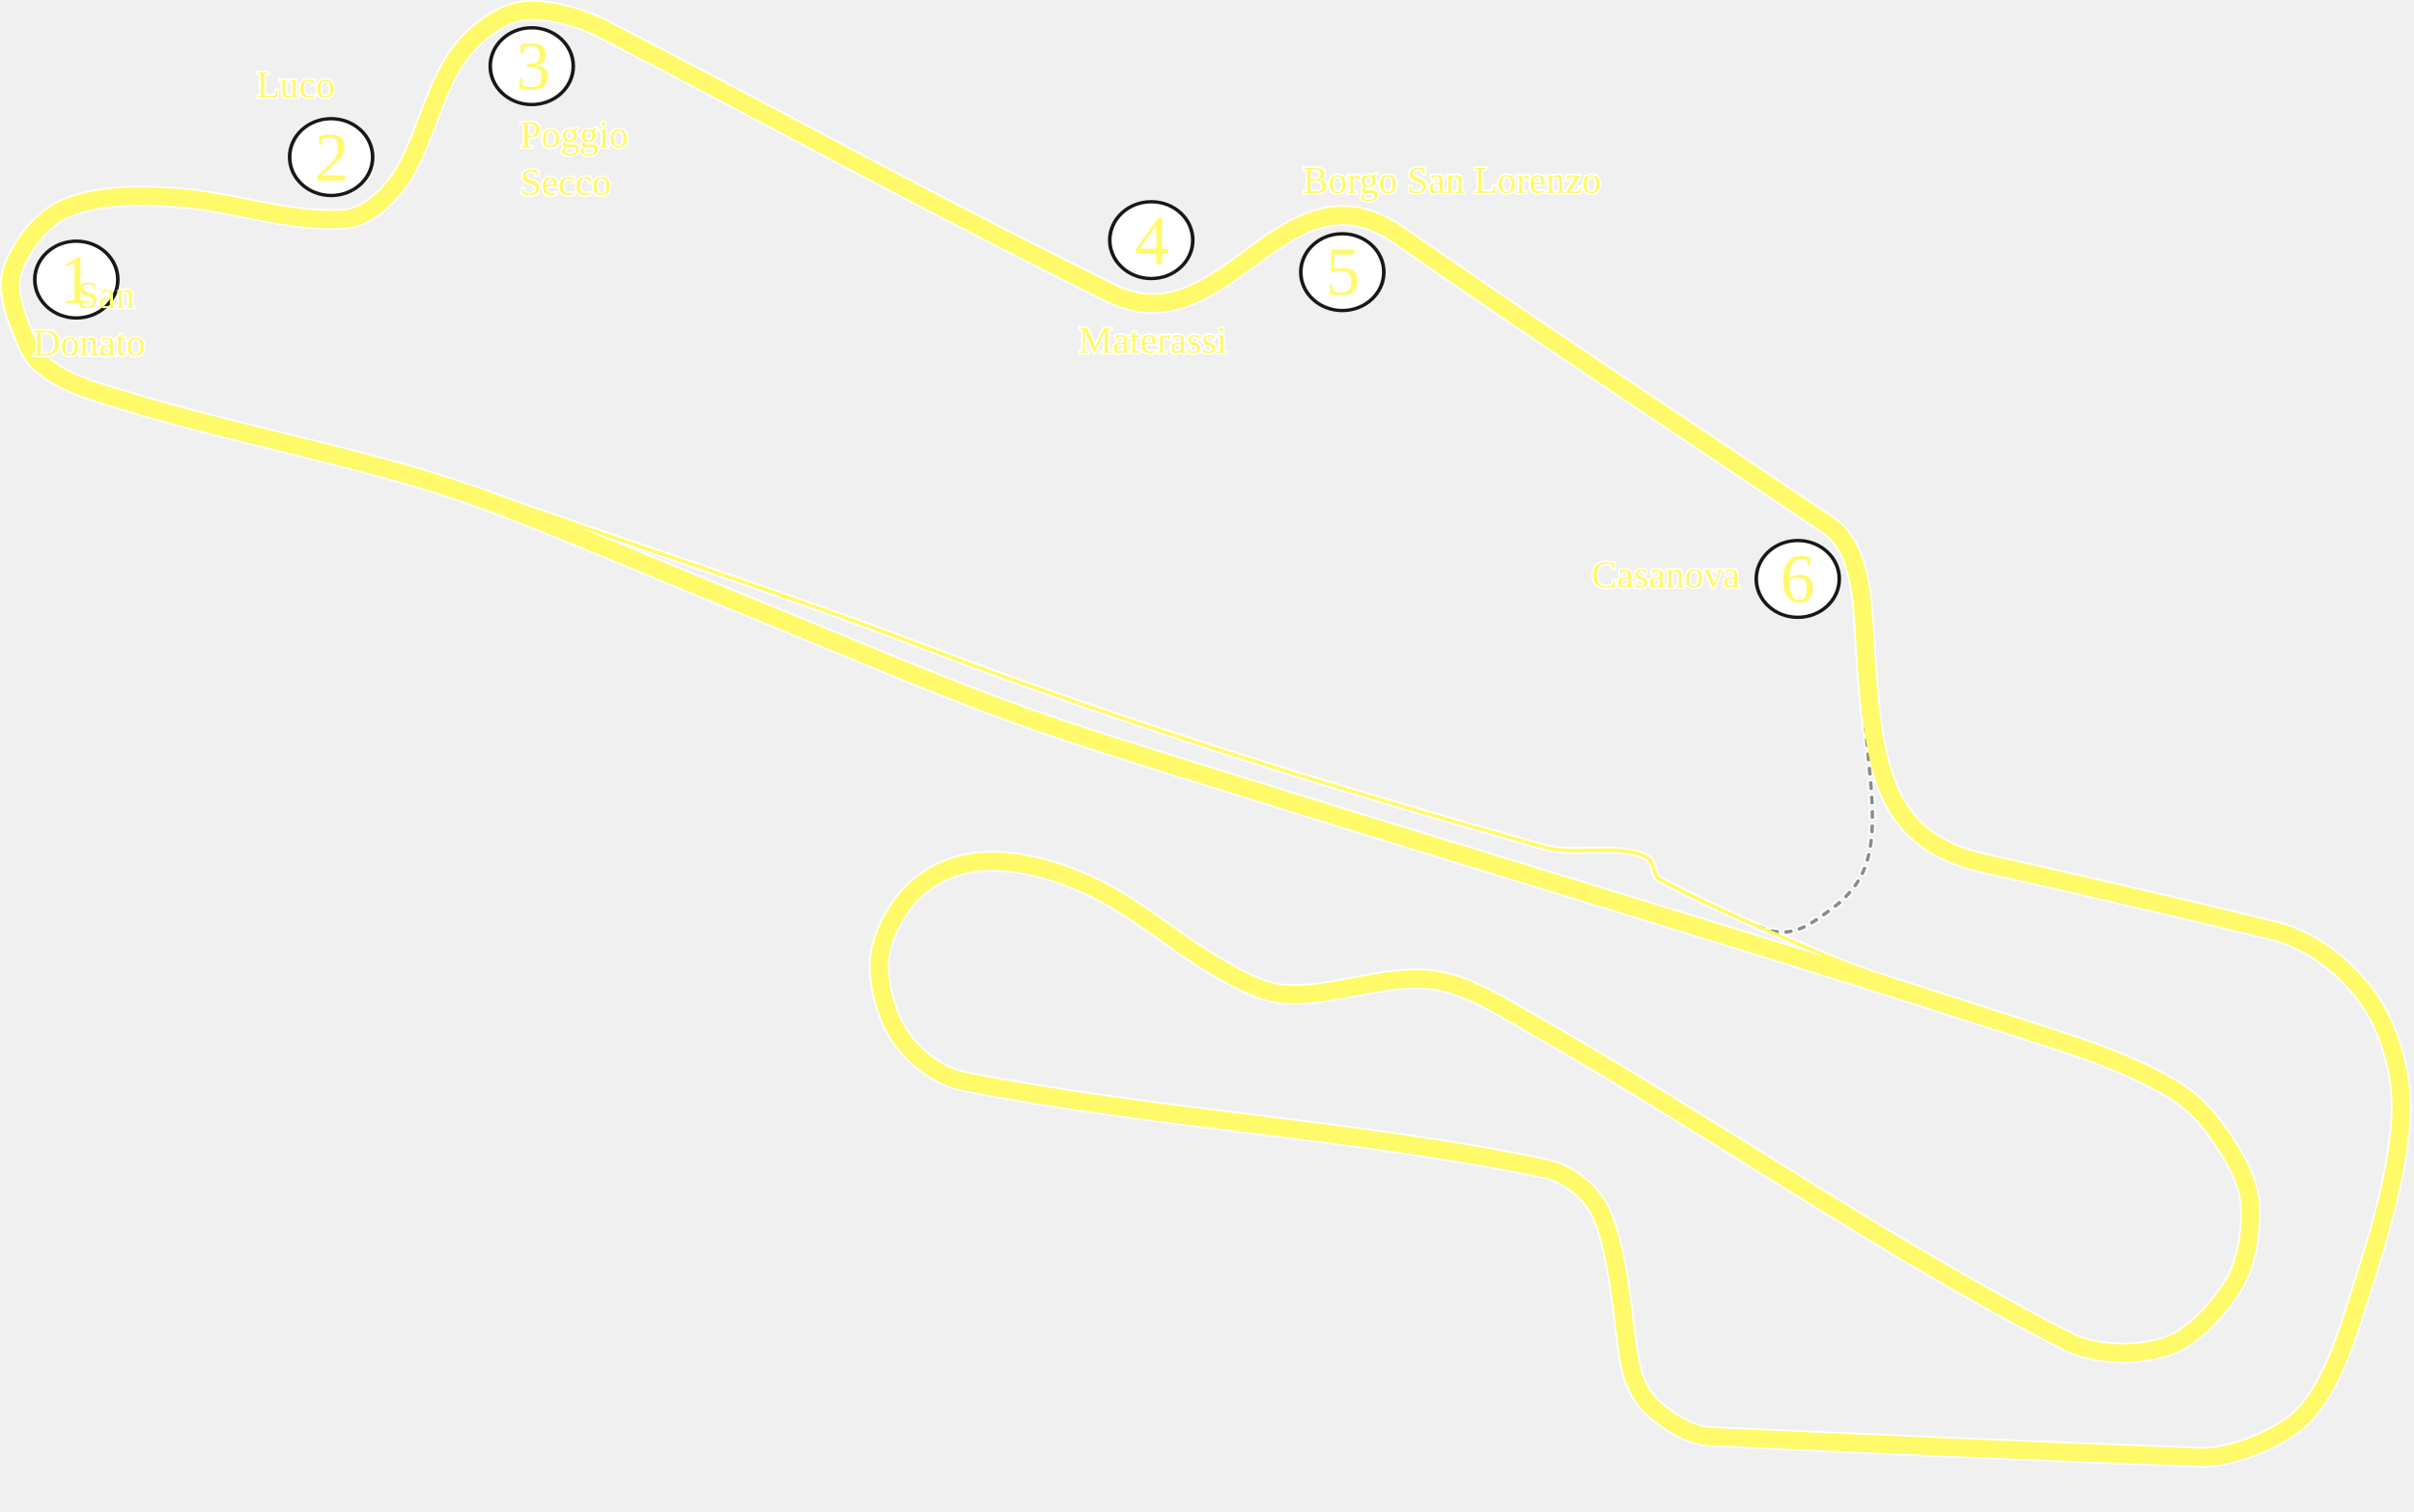
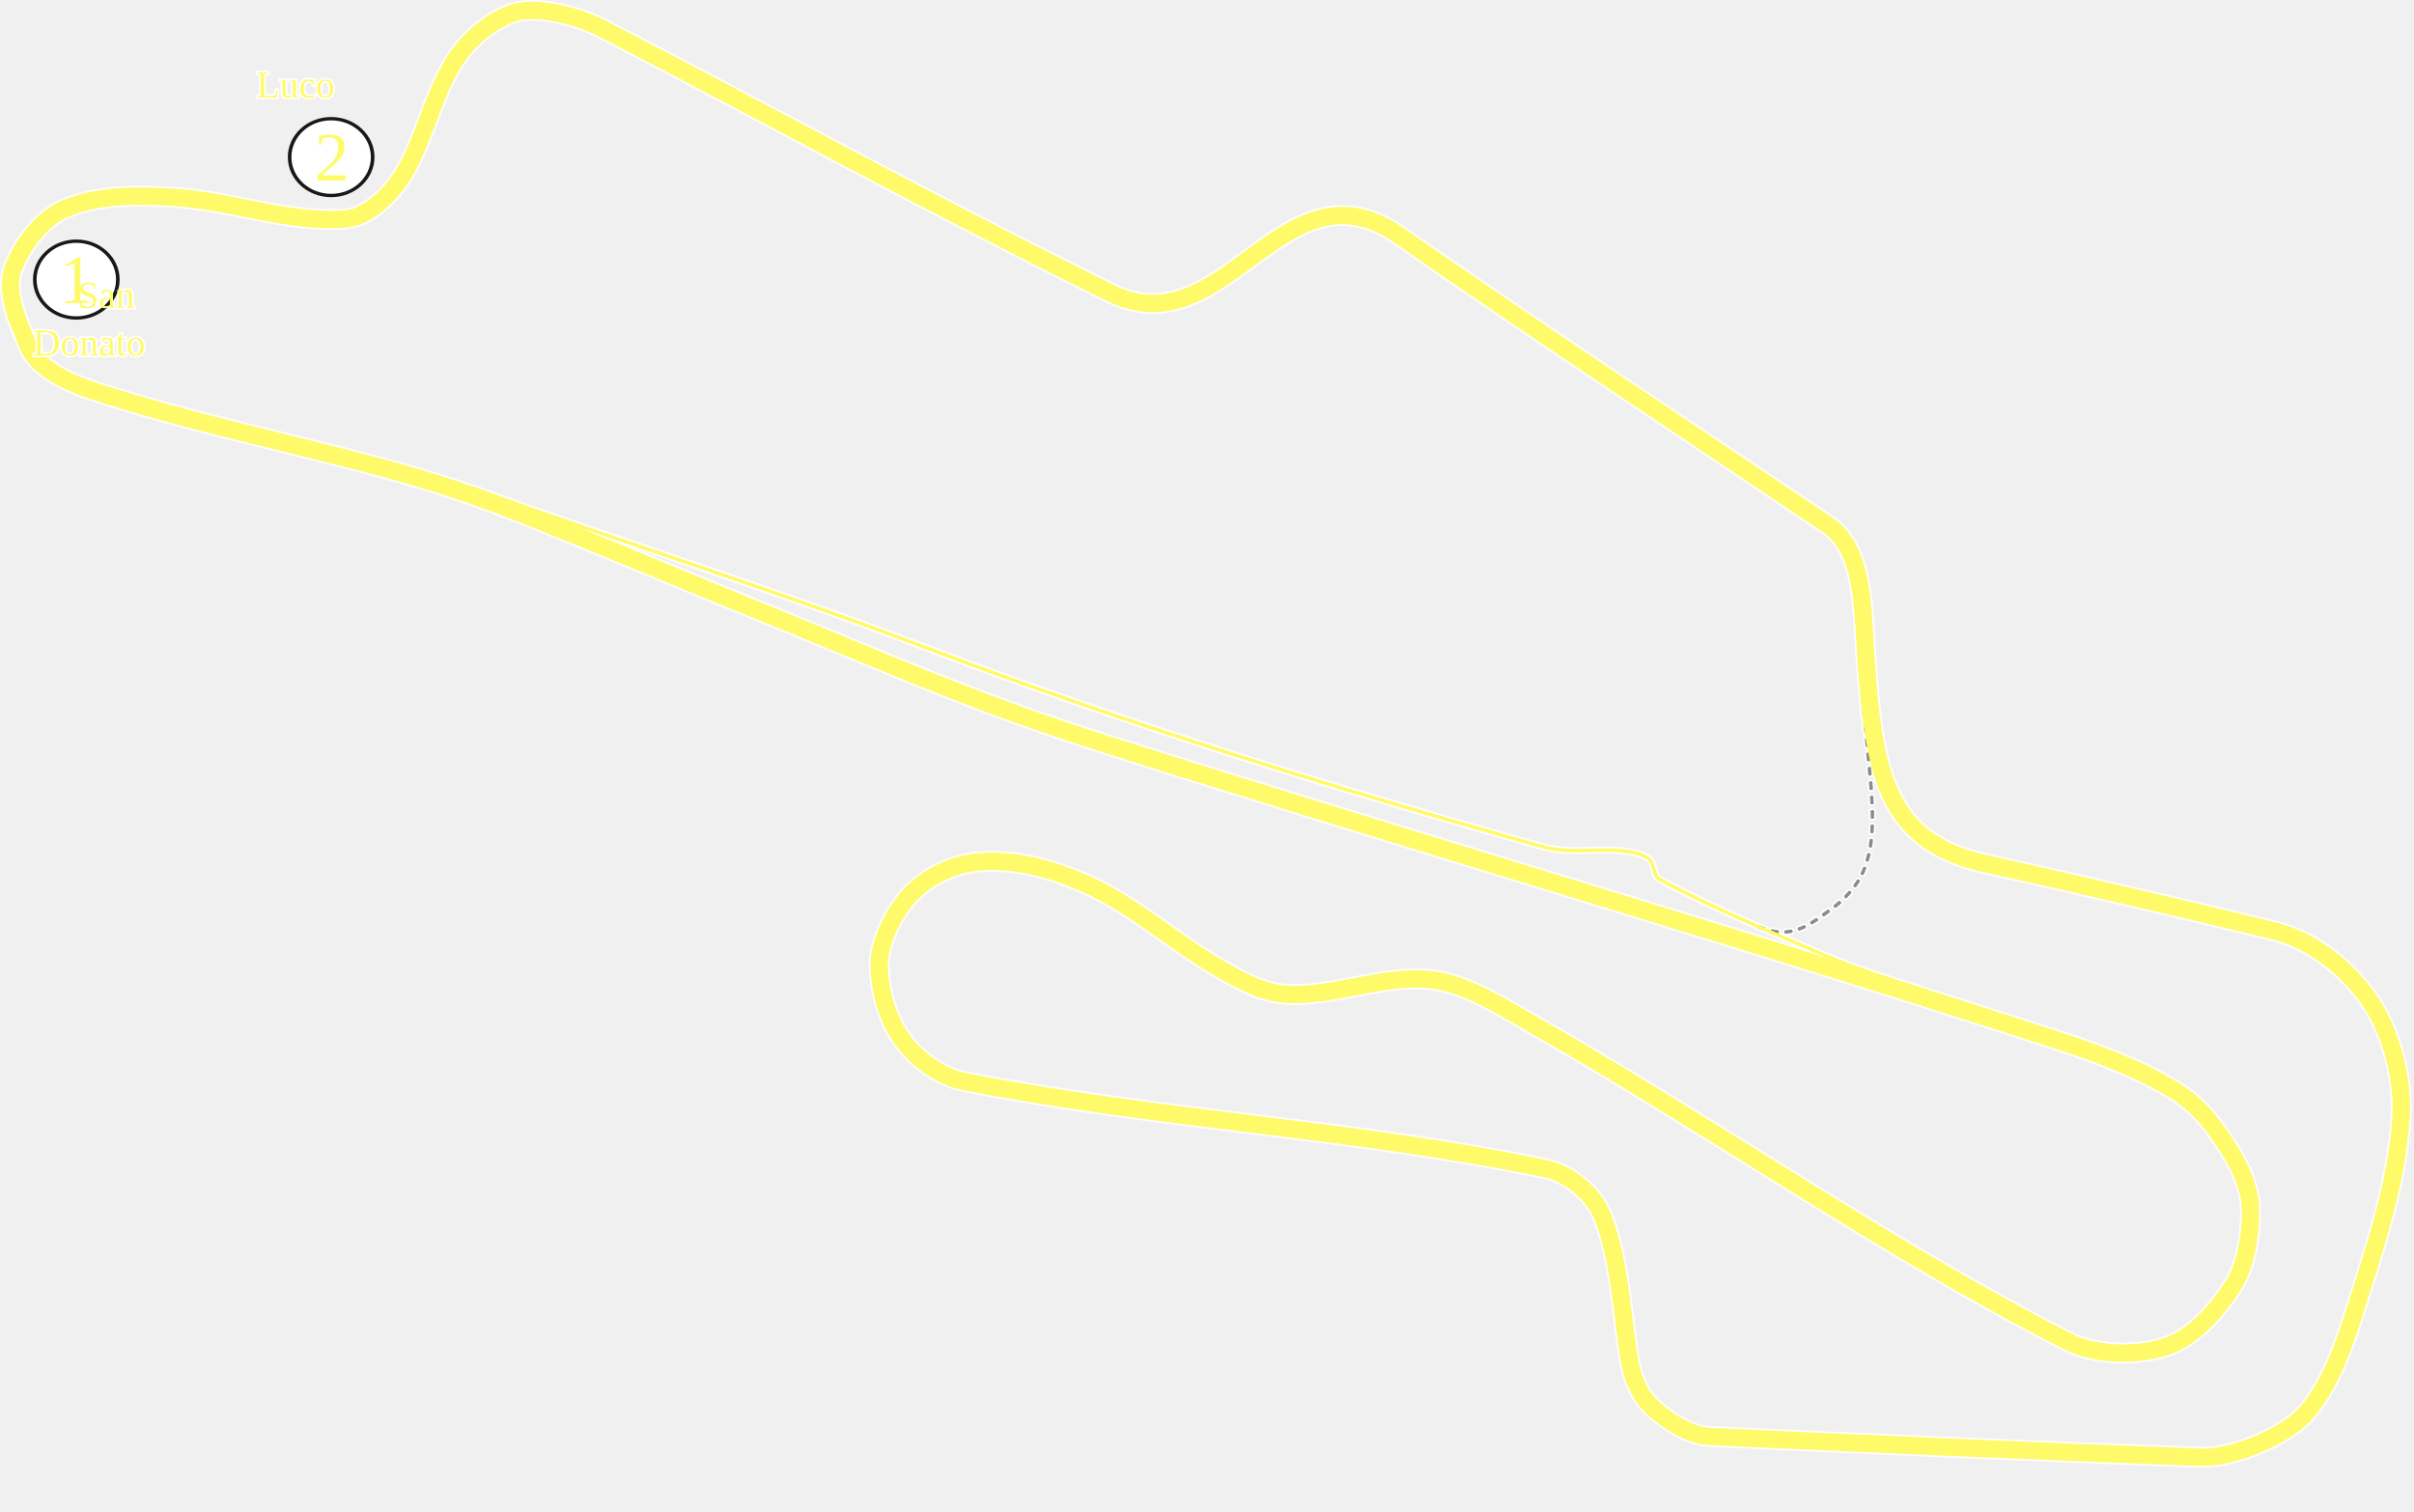
<svg xmlns="http://www.w3.org/2000/svg" xmlns:xlink="http://www.w3.org/1999/xlink" width="1391.037" height="871.234" id="svg2383" version="1.0">
  <g id="layer1" transform="translate(-1043.854,-878.928)">
    <path id="path3195" d="M 1732.334,1323.937 C 1699.12,1313.532 1665.822,1303.299 1633.036,1291.635 C 1582.874,1273.789 1534.047,1252.364 1484.687,1232.415 C 1438.338,1213.682 1392.334,1194.055 1345.909,1175.588 C 1320.153,1165.342 1293.704,1156.53 1266.949,1149.268 C 1209.958,1133.799 1151.853,1122.054 1096.467,1103.806 C 1082.863,1099.323 1065.031,1090.801 1059.978,1078.084 C 1054.619,1064.595 1046.178,1047.237 1051.604,1033.22 C 1056.871,1019.612 1068.303,1004.642 1081.513,999.124 C 1099.807,991.482 1121.078,991.327 1142.527,992.544 C 1177.307,994.517 1210.085,1007.683 1243.022,1005.106 C 1255.946,1004.094 1269.027,991.131 1275.922,979.982 C 1287.771,960.823 1292.943,935.542 1304.634,915.977 C 1312.483,902.842 1325.023,891.888 1338.731,886.666 C 1350.147,882.317 1373.582,886.433 1391.371,895.639 C 1492.714,948.083 1568.56,990.597 1683.284,1047.577 C 1750.233,1080.828 1782.844,967.788 1850.176,1014.677 C 1929.35,1069.811 2011.401,1123.753 2097.226,1181.57 C 2115.152,1193.646 2116.883,1221.153 2118.162,1242.584 C 2122.578,1317.185 2126.207,1363.133 2187.551,1376.577 C 2218.721,1383.408 2293.764,1400.502 2354.444,1415.459 C 2376.12,1420.801 2395.146,1436.172 2407.682,1453.144 C 2421.067,1471.266 2428.778,1499.32 2427.422,1522.533 C 2425.189,1560.733 2411.879,1599.643 2399.905,1637.384 C 2393.534,1657.467 2385.49,1678.822 2372.389,1693.613 C 2360.765,1706.737 2330.362,1719.41 2311.973,1718.737 C 2214.717,1715.175 2123.413,1711.055 2029.033,1706.773 C 2017.89,1706.268 2004.984,1698.05 1996.731,1690.622 C 1989.032,1683.693 1984.704,1673.846 1982.973,1663.704 C 1978.391,1636.858 1977.304,1603.759 1966.822,1578.762 C 1961.752,1566.672 1947.93,1555.238 1934.52,1552.442 C 1825.502,1529.715 1709.321,1523.867 1599.538,1502.195 C 1586.095,1499.541 1572.899,1489.899 1564.844,1479.464 C 1555.352,1467.168 1550.487,1449.668 1550.487,1434.6 C 1550.487,1420.556 1560.513,1401.487 1570.825,1392.13 C 1582.047,1381.947 1595.571,1376.081 1611.502,1375.38 C 1631.86,1374.486 1652.493,1380.565 1671.32,1389.139 C 1697.157,1400.904 1720.571,1421.923 1745.495,1436.395 C 1757.659,1443.458 1771.207,1451.146 1784.975,1451.948 C 1812.282,1453.538 1841.749,1440.373 1868.72,1443.573 C 1888.806,1445.956 1908,1458.379 1926.146,1468.697 C 2030.029,1527.768 2129.682,1597.972 2234.807,1651.74 C 2251.313,1660.183 2274.221,1660.394 2291.036,1655.33 C 2307.32,1650.425 2321.323,1634.265 2330.516,1620.037 C 2338.072,1608.343 2340.911,1590.416 2340.685,1575.771 C 2340.512,1564.495 2335.19,1552.329 2329.32,1542.871 C 2320.834,1529.199 2312.017,1516.902 2298.215,1508.177 C 2277.322,1494.969 2252.76,1486.06 2228.825,1478.268 C 2064.133,1424.647 1897.716,1375.743 1732.334,1323.937 z" style="fill:none;fill-rule:evenodd;stroke:white;stroke-width:12;stroke-linecap:butt;stroke-linejoin:round;stroke-miterlimit:4;stroke-dasharray:none;stroke-opacity:1" />
    <path id="path3193" d="M 2150.539,1449.106 C 2131.521,1442.95 2112.864,1436.944 2094.833,1429.217 C 2062.617,1415.41 2030.58,1401.965 2000.17,1385.699 C 1996.285,1383.621 1997.504,1377.152 1994.338,1374.184 C 1991.123,1371.17 1984.256,1369.94 1979.832,1369.399 C 1964.715,1367.547 1948.237,1371.188 1933.324,1367.006 C 1813.845,1333.502 1693.557,1296.335 1577.406,1252.155 C 1489.301,1218.642 1403.26,1191.714 1316.523,1160.409" style="fill:none;fill-rule:evenodd;stroke:white;stroke-width:4;stroke-linecap:butt;stroke-linejoin:round;stroke-miterlimit:4;stroke-dasharray:none;stroke-opacity:1" />
    <path style="fill:#8c8c8c;fill-opacity:1;fill-rule:evenodd;stroke:white;stroke-width:1;stroke-linecap:round;stroke-linejoin:round;stroke-miterlimit:4;stroke-dasharray:none;stroke-dashoffset:0;stroke-opacity:1" d="m 2118.383,1279.447 c 0.067,0.152 0.135,0.304 0.203,0.456 0.117,1.373 0.237,2.746 0.36,4.119 -0.159,0.284 -0.317,0.568 -0.476,0.852 -0.408,0.108 -0.815,0.216 -1.223,0.325 0,0 -1.086,-0.43 -1.082,-0.428 4e-4,9e-4 -0.205,-0.457 -0.205,-0.457 -0.124,-1.377 -0.244,-2.755 -0.362,-4.133 0.16,-0.284 0.32,-0.568 0.48,-0.851 0.418,-0.114 0.836,-0.228 1.254,-0.341 0.35,0.153 0.7,0.306 1.05,0.458 z m 0.735,8.241 c 0.069,0.151 0.138,0.303 0.207,0.455 0.129,1.374 0.26,2.748 0.393,4.122 -0.167,0.286 -0.334,0.573 -0.501,0.86 -0,7e-4 -1.218,0.332 -1.22,0.333 -0.351,-0.141 -0.703,-0.283 -1.054,-0.425 -0.069,-0.152 -0.139,-0.303 -0.208,-0.455 -0.133,-1.377 -0.264,-2.754 -0.393,-4.131 -0,0 0.475,-0.859 0.473,-0.855 0.406,-0.116 0.813,-0.233 1.22,-0.349 0.362,0.149 0.724,0.298 1.085,0.447 z m 0.762,8.249 c 0.07,0.151 0.139,0.303 0.209,0.454 0.136,1.375 0.273,2.75 0.411,4.125 -0.156,0.286 -0.311,0.572 -0.467,0.858 -0.406,0.112 -0.813,0.225 -1.219,0.337 -0.363,-0.146 -0.726,-0.293 -1.089,-0.44 -0.069,-0.144 -0.138,-0.289 -0.207,-0.433 -0.138,-1.376 -0.275,-2.752 -0.411,-4.129 0.167,-0.287 0.333,-0.574 0.499,-0.862 0.406,-0.119 0.812,-0.237 1.218,-0.356 0.352,0.148 0.705,0.296 1.057,0.445 z m 0.825,8.252 c 0.07,0.151 0.14,0.303 0.21,0.454 0.139,1.376 0.278,2.752 0.416,4.129 -0.156,0.286 -0.311,0.573 -0.467,0.859 -0.417,0.114 -0.834,0.227 -1.25,0.34 -0.353,-0.148 -0.705,-0.296 -1.058,-0.443 -0.069,-0.144 -0.138,-0.288 -0.207,-0.433 -0.138,-1.376 -0.277,-2.752 -0.416,-4.128 0.155,-0.293 0.309,-0.587 0.464,-0.88 0.406,-0.112 0.813,-0.225 1.219,-0.337 0.363,0.146 0.726,0.293 1.089,0.439 z m 0.829,8.259 c 0.07,0.152 0.14,0.303 0.209,0.455 0.127,1.379 0.252,2.758 0.376,4.137 -0.156,0.286 -0.313,0.572 -0.47,0.858 -0.407,0.111 -0.814,0.222 -1.22,0.333 -0.362,-0.148 -0.725,-0.296 -1.087,-0.443 -0.069,-0.144 -0.137,-0.289 -0.206,-0.433 -0.124,-1.377 -0.249,-2.754 -0.375,-4.131 0.155,-0.293 0.31,-0.587 0.465,-0.88 0.406,-0.112 0.813,-0.224 1.22,-0.336 0.363,0.147 0.726,0.294 1.089,0.441 z m 0.776,8.272 c 0.069,0.152 0.138,0.304 0.207,0.456 0.077,0.812 0.153,1.625 0.228,2.438 0.053,0.567 0.105,1.133 0.157,1.701 -0.158,0.285 -0.316,0.571 -0.475,0.856 -0.418,0.11 -0.836,0.219 -1.254,0.329 -0.351,-0.151 -0.703,-0.302 -1.054,-0.453 -0.068,-0.152 -0.137,-0.304 -0.206,-0.456 -0.05,-0.551 -0.101,-1.103 -0.152,-1.654 -0.076,-0.818 -0.152,-1.635 -0.23,-2.453 0.157,-0.292 0.313,-0.585 0.469,-0.877 0.417,-0.111 0.835,-0.223 1.252,-0.334 0.352,0.15 0.704,0.299 1.056,0.449 z m 0.76,8.283 c 0.068,0.153 0.136,0.306 0.204,0.459 0.119,1.384 0.233,2.771 0.339,4.159 -0.173,0.285 -0.346,0.57 -0.519,0.855 -0.41,0.102 -0.819,0.204 -1.229,0.305 -0.349,-0.157 -0.698,-0.314 -1.047,-0.47 -0.066,-0.153 -0.132,-0.306 -0.199,-0.459 -0.105,-1.377 -0.218,-2.754 -0.337,-4.131 0.16,-0.284 0.32,-0.568 0.479,-0.852 0.408,-0.107 0.816,-0.214 1.225,-0.322 0.361,0.151 0.723,0.303 1.084,0.456 z m 0.61,8.325 c 0.065,0.155 0.129,0.31 0.194,0.465 0.088,1.391 0.164,2.784 0.228,4.178 -0.171,0.28 -0.342,0.559 -0.514,0.838 -0.412,0.089 -0.825,0.177 -1.237,0.266 -0.354,-0.168 -0.708,-0.335 -1.062,-0.5 -0.061,-0.154 -0.123,-0.309 -0.184,-0.463 -0.063,-1.375 -0.14,-2.75 -0.227,-4.126 0.166,-0.28 0.332,-0.559 0.497,-0.84 0.421,-0.099 0.841,-0.199 1.262,-0.298 0.348,0.16 0.695,0.321 1.043,0.482 z m 0.395,8.355 c 0.059,0.158 0.117,0.315 0.176,0.473 0.034,1.396 0.053,2.794 0.053,4.192 -0.194,0.272 -0.388,0.544 -0.583,0.814 -0.416,0.069 -0.831,0.138 -1.247,0.206 -0.335,-0.184 -0.669,-0.367 -1.005,-0.549 -0.054,-0.157 -0.108,-0.313 -0.163,-0.469 1e-4,-1.371 -0.018,-2.744 -0.052,-4.117 0.177,-0.272 0.352,-0.545 0.528,-0.818 0.413,-0.083 0.826,-0.167 1.24,-0.25 0.352,0.172 0.703,0.345 1.055,0.519 z m -0.013,8.379 c 0.05,0.161 0.101,0.322 0.15,0.483 -0.029,1.008 -0.069,2.016 -0.121,3.025 -0.02,0.392 -0.042,0.785 -0.066,1.178 -0.2,0.262 -0.402,0.522 -0.604,0.781 -0.42,0.042 -0.841,0.083 -1.262,0.123 -0.333,-0.207 -0.666,-0.412 -1,-0.616 -0.044,-0.159 -0.088,-0.318 -0.132,-0.477 0.024,-0.367 0.046,-0.734 0.065,-1.101 0.053,-0.999 0.093,-1.998 0.123,-2.998 0.201,-0.261 0.402,-0.523 0.602,-0.787 0.417,-0.061 0.834,-0.123 1.25,-0.185 0.332,0.19 0.663,0.382 0.994,0.574 z m -0.507,8.405 c 0.039,0.158 0.077,0.317 0.114,0.475 -0.152,1.405 -0.34,2.808 -0.567,4.205 -0.227,0.25 -0.455,0.497 -0.684,0.742 -0.433,-0 -0.866,-0 -1.298,-0.01 -0.3,-0.237 -0.601,-0.473 -0.903,-0.705 -0.028,-0.162 -0.057,-0.324 -0.086,-0.485 0.217,-1.341 0.396,-2.692 0.544,-4.049 0.212,-0.244 0.422,-0.49 0.632,-0.739 0.422,-0.029 0.844,-0.059 1.265,-0.09 0.328,0.216 0.656,0.434 0.982,0.655 z m -1.317,8.362 c 0.021,0.162 0.04,0.323 0.059,0.485 -0.321,1.378 -0.687,2.744 -1.101,4.096 -0.256,0.218 -0.513,0.434 -0.772,0.646 -0.417,-0.056 -0.833,-0.113 -1.25,-0.172 -0.275,-0.276 -0.551,-0.55 -0.83,-0.82 -0.01,-0.162 -0.015,-0.324 -0.023,-0.486 0.392,-1.282 0.739,-2.583 1.044,-3.898 0.236,-0.216 0.472,-0.436 0.706,-0.657 0.421,0.017 0.843,0.034 1.264,0.048 0.302,0.25 0.603,0.502 0.901,0.758 z m -2.395,8.106 c -0,0.163 -0.01,0.326 -0.012,0.489 -0.507,1.32 -1.068,2.622 -1.687,3.9 -0.106,0.065 -0.213,0.129 -0.32,0.192 -0.183,0.109 -0.367,0.216 -0.55,0.321 -0.412,-0.129 -0.824,-0.26 -1.234,-0.392 -0.216,-0.314 -0.436,-0.624 -0.658,-0.931 0.01,-0.051 0.012,-0.102 0.018,-0.153 0.013,-0.109 0.026,-0.218 0.038,-0.328 0.586,-1.195 1.115,-2.416 1.595,-3.66 0.264,-0.177 0.527,-0.357 0.789,-0.54 0.423,0.081 0.846,0.16 1.269,0.238 0.253,0.285 0.504,0.574 0.752,0.865 z m -3.628,7.624 c -0.035,0.166 -0.071,0.332 -0.108,0.498 -0.733,1.21 -1.516,2.384 -2.345,3.524 -0.318,0.108 -0.635,0.213 -0.953,0.314 -0.379,-0.186 -0.756,-0.374 -1.133,-0.563 -0.159,-0.345 -0.32,-0.688 -0.484,-1.029 0.047,-0.154 0.093,-0.308 0.139,-0.463 0.783,-1.073 1.52,-2.177 2.206,-3.312 0.29,-0.126 0.58,-0.256 0.87,-0.39 0.393,0.149 0.787,0.296 1.181,0.441 0.212,0.324 0.422,0.65 0.628,0.98 z m -4.91,6.846 c -0.061,0.158 -0.123,0.315 -0.186,0.472 -0.914,1.07 -1.868,2.106 -2.857,3.108 -0.323,0.066 -0.646,0.129 -0.968,0.189 -0.348,-0.241 -0.696,-0.483 -1.042,-0.727 -0.114,-0.374 -0.231,-0.746 -0.351,-1.116 0.07,-0.147 0.139,-0.293 0.208,-0.44 0.942,-0.951 1.849,-1.932 2.717,-2.943 0.316,-0.071 0.633,-0.146 0.95,-0.224 0.364,0.212 0.728,0.422 1.093,0.631 0.148,0.348 0.293,0.698 0.436,1.05 z m -5.856,6.04 c -0.082,0.147 -0.165,0.295 -0.249,0.442 -1.051,0.933 -2.131,1.832 -3.235,2.697 -0.335,0.016 -0.669,0.029 -1.002,0.04 -0.316,-0.282 -0.63,-0.566 -0.944,-0.85 -0.061,-0.377 -0.124,-0.753 -0.19,-1.127 0.088,-0.137 0.175,-0.275 0.262,-0.412 1.057,-0.831 2.09,-1.691 3.095,-2.582 0.318,-0.036 0.636,-0.074 0.955,-0.116 0.332,0.261 0.665,0.522 0.998,0.781 0.106,0.374 0.209,0.75 0.309,1.126 z m -6.563,5.207 c -0.095,0.138 -0.189,0.276 -0.284,0.414 -1.115,0.825 -2.235,1.655 -3.367,2.474 -0.329,0.01 -0.657,0.019 -0.985,0.027 -0.308,-0.294 -0.616,-0.588 -0.922,-0.883 -0.055,-0.39 -0.111,-0.779 -0.169,-1.167 0.095,-0.136 0.19,-0.272 0.285,-0.409 1.115,-0.807 2.23,-1.629 3.351,-2.451 0.334,-0 0.668,-0.01 1.002,-0.011 0.305,0.293 0.609,0.586 0.913,0.879 0.058,0.375 0.117,0.75 0.176,1.125 z m -6.78,4.895 c -0.101,0.135 -0.202,0.27 -0.303,0.404 -1.159,0.782 -2.335,1.538 -3.534,2.25 -0.327,-0.019 -0.653,-0.04 -0.977,-0.064 -0.28,-0.329 -0.559,-0.659 -0.836,-0.989 -0.012,-0.379 -0.028,-0.758 -0.047,-1.136 0.103,-0.123 0.205,-0.247 0.306,-0.372 1.136,-0.682 2.261,-1.411 3.381,-2.172 0.321,0 0.644,0.01 0.967,0.01 0.301,0.313 0.602,0.625 0.904,0.937 0.048,0.377 0.094,0.755 0.139,1.134 z m -7.152,4.291 c -0.117,0.119 -0.234,0.238 -0.353,0.356 -1.254,0.602 -2.535,1.144 -3.848,1.611 -0.317,-0.079 -0.632,-0.163 -0.944,-0.251 -0.206,-0.368 -0.409,-0.738 -0.611,-1.109 0.057,-0.382 0.109,-0.763 0.155,-1.144 0.12,-0.098 0.24,-0.197 0.358,-0.297 1.205,-0.418 2.39,-0.916 3.558,-1.478 0.307,0.053 0.616,0.101 0.928,0.146 0.249,0.337 0.499,0.673 0.751,1.008 0.01,0.385 0.01,0.77 0.01,1.157 z m -7.801,2.87 c -0.143,0.088 -0.286,0.176 -0.431,0.262 -1.37,0.289 -2.76,0.474 -4.155,0.557 -0.282,-0.167 -0.56,-0.338 -0.832,-0.513 -0.09,-0.413 -0.177,-0.826 -0.261,-1.24 0.164,-0.35 0.321,-0.702 0.471,-1.055 0.141,-0.06 0.281,-0.122 0.419,-0.184 1.248,-0.072 2.491,-0.237 3.715,-0.494 0.277,0.129 0.557,0.254 0.843,0.374 0.165,0.399 0.332,0.796 0.502,1.193 -0.084,0.367 -0.174,0.734 -0.271,1.101 z m -8.283,0.632 c -0.154,0.041 -0.309,0.081 -0.464,0.119 -0.01,0 -0.015,0 -0.023,0.01 -1.388,-0.124 -2.761,-0.34 -4.117,-0.631 -0.224,-0.246 -0.443,-0.494 -0.657,-0.744 0.02,-0.422 0.043,-0.843 0.068,-1.265 0.248,-0.285 0.492,-0.572 0.731,-0.862 0.155,-0.02 0.309,-0.041 0.463,-0.064 1.248,0.27 2.5,0.468 3.754,0.575 2e-4,1e-4 4e-4,3e-4 6e-4,4e-4 0.225,0.204 0.457,0.406 0.693,0.604 0.041,0.419 0.085,0.838 0.132,1.256 -0.187,0.337 -0.38,0.672 -0.58,1.005 z m -8.112,-1.63 c -0.167,0.01 -0.333,0.01 -0.501,0.014 -1.321,-0.423 -2.623,-0.904 -3.906,-1.426 -0.181,-0.272 -0.358,-0.544 -0.534,-0.817 0.096,-0.411 0.194,-0.821 0.292,-1.23 0.292,-0.253 0.582,-0.507 0.87,-0.764 0.16,0.01 0.321,0.014 0.481,0.02 1.223,0.494 2.454,0.95 3.691,1.349 0.182,0.263 0.367,0.524 0.556,0.784 -0.055,0.418 -0.108,0.836 -0.16,1.255 -0.259,0.274 -0.522,0.545 -0.789,0.815 z" id="path3201" />
    <path style="fill:none;fill-rule:evenodd;stroke:#fffa69;stroke-width:10;stroke-linecap:butt;stroke-linejoin:round;stroke-miterlimit:4;stroke-dasharray:none;stroke-opacity:1" d="M 1732.334,1323.937 C 1699.12,1313.532 1665.822,1303.299 1633.036,1291.635 C 1582.874,1273.789 1534.047,1252.364 1484.687,1232.415 C 1438.338,1213.682 1392.334,1194.055 1345.909,1175.588 C 1320.153,1165.342 1293.704,1156.53 1266.949,1149.268 C 1209.958,1133.799 1151.853,1122.054 1096.467,1103.806 C 1082.863,1099.323 1065.031,1090.801 1059.978,1078.084 C 1054.619,1064.595 1046.178,1047.237 1051.604,1033.22 C 1056.871,1019.612 1068.303,1004.642 1081.513,999.124 C 1099.807,991.482 1121.078,991.327 1142.527,992.544 C 1177.307,994.517 1210.085,1007.683 1243.022,1005.106 C 1255.946,1004.094 1269.027,991.131 1275.922,979.982 C 1287.771,960.823 1292.943,935.542 1304.634,915.977 C 1312.483,902.842 1325.023,891.888 1338.731,886.666 C 1350.147,882.317 1373.582,886.433 1391.371,895.639 C 1492.714,948.083 1568.56,990.597 1683.284,1047.577 C 1750.233,1080.828 1782.844,967.788 1850.176,1014.677 C 1929.35,1069.811 2011.401,1123.753 2097.226,1181.57 C 2115.152,1193.646 2116.883,1221.153 2118.162,1242.584 C 2122.578,1317.185 2126.207,1363.133 2187.551,1376.577 C 2218.721,1383.408 2293.764,1400.502 2354.444,1415.459 C 2376.12,1420.801 2395.146,1436.172 2407.682,1453.144 C 2421.067,1471.266 2428.778,1499.32 2427.422,1522.533 C 2425.189,1560.733 2411.879,1599.643 2399.905,1637.384 C 2393.534,1657.467 2385.49,1678.822 2372.389,1693.613 C 2360.765,1706.737 2330.362,1719.41 2311.973,1718.737 C 2214.717,1715.175 2123.413,1711.055 2029.033,1706.773 C 2017.89,1706.268 2004.984,1698.05 1996.731,1690.622 C 1989.032,1683.693 1984.704,1673.846 1982.973,1663.704 C 1978.391,1636.858 1977.304,1603.759 1966.822,1578.762 C 1961.752,1566.672 1947.93,1555.238 1934.52,1552.442 C 1825.502,1529.715 1709.321,1523.867 1599.538,1502.195 C 1586.095,1499.541 1572.899,1489.899 1564.844,1479.464 C 1555.352,1467.168 1550.487,1449.668 1550.487,1434.6 C 1550.487,1420.556 1560.513,1401.487 1570.825,1392.13 C 1582.047,1381.947 1595.571,1376.081 1611.502,1375.38 C 1631.86,1374.486 1652.493,1380.565 1671.32,1389.139 C 1697.157,1400.904 1720.571,1421.923 1745.495,1436.395 C 1757.659,1443.458 1771.207,1451.146 1784.975,1451.948 C 1812.282,1453.538 1841.749,1440.373 1868.72,1443.573 C 1888.806,1445.956 1908,1458.379 1926.146,1468.697 C 2030.029,1527.768 2129.682,1597.972 2234.807,1651.74 C 2251.313,1660.183 2274.221,1660.394 2291.036,1655.33 C 2307.32,1650.425 2321.323,1634.265 2330.516,1620.037 C 2338.072,1608.343 2340.911,1590.416 2340.685,1575.771 C 2340.512,1564.495 2335.19,1552.329 2329.32,1542.871 C 2320.834,1529.199 2312.017,1516.902 2298.215,1508.177 C 2277.322,1494.969 2252.76,1486.06 2228.825,1478.268 C 2064.133,1424.647 1897.716,1375.743 1732.334,1323.937 z" id="path2419" />
    <path style="fill:none;fill-rule:evenodd;stroke:#fffa69;stroke-width:2;stroke-linecap:butt;stroke-linejoin:round;stroke-miterlimit:4;stroke-dasharray:none;stroke-opacity:1" d="M 2150.539,1449.106 C 2131.521,1442.95 2112.864,1436.944 2094.833,1429.217 C 2062.617,1415.41 2030.58,1401.965 2000.17,1385.699 C 1996.285,1383.621 1997.504,1377.152 1994.338,1374.184 C 1991.123,1371.17 1984.256,1369.94 1979.832,1369.399 C 1964.715,1367.547 1948.237,1371.188 1933.324,1367.006 C 1813.845,1333.502 1693.557,1296.335 1577.406,1252.155 C 1489.301,1218.642 1403.26,1191.714 1316.523,1160.409" id="path3191" />
    <g id="g3814">
      <use height="1052.362" width="744.094" style="stroke:white;stroke-width:2;stroke-miterlimit:4;stroke-dasharray:none;stroke-opacity:1" id="use3488" xlink:href="#text3385" y="0" x="0" />
      <g transform="translate(0,11.96364)" id="g3380">
        <path style="opacity:1;fill:white;fill-opacity:1;fill-rule:nonzero;stroke:#181818;stroke-width:1.508;stroke-linecap:round;stroke-linejoin:round;marker:none;marker-start:none;marker-mid:none;marker-end:none;stroke-miterlimit:4;stroke-dasharray:none;stroke-dashoffset:66;stroke-opacity:1;visibility:visible;display:inline;overflow:visible;enable-background:accumulate" id="path3378" d="M 1174.829,1215.666 A 17.347,17.347 0 1 1 1140.134,1215.666 A 17.347,17.347 0 1 1 1174.829,1215.666 z" transform="matrix(1.37931,0,0,1.275862,-508.7007,-522.9427)" />
        <text xml:space="preserve" style="font-style:normal;font-weight:normal;line-height:0%;font-family:'Times New Roman';writing-mode:lr-tb;fill:#fffa69;fill-opacity:1;stroke:none;stroke-width:1px;stroke-linecap:butt;stroke-linejoin:miter;stroke-opacity:1" x="1077.924" y="1041.595" id="text3236">
          <tspan id="tspan3238" x="1077.924" y="1041.595" style="font-size:40px;line-height:1.25">1</tspan>
        </text>
      </g>
      <text id="text3385" y="1056.326" x="1148.527" style="font-style:normal;font-weight:normal;line-height:0%;font-family:'Times New Roman';text-align:end;writing-mode:lr-tb;text-anchor:end;fill:#fffa69;fill-opacity:1" xml:space="preserve">
        <tspan y="1056.326" x="1148.527" id="tspan3387" style="font-size:22px;line-height:1.25">San</tspan>
        <tspan id="tspan3389" y="1083.826" x="1148.527" style="font-size:22px;line-height:1.25">Donato</tspan>
      </text>
    </g>
    <g id="g3824">
      <use height="1052.362" width="744.094" style="stroke:white;stroke-width:2;stroke-miterlimit:4;stroke-dasharray:none;stroke-opacity:1" id="use3490" xlink:href="#text3391" y="0" x="0" />
      <g transform="translate(1.196364,27.51636)" id="g3373">
        <path style="opacity:1;fill:white;fill-opacity:1;fill-rule:nonzero;stroke:#181818;stroke-width:1.508;stroke-linecap:round;stroke-linejoin:round;marker:none;marker-start:none;marker-mid:none;marker-end:none;stroke-miterlimit:4;stroke-dasharray:none;stroke-dashoffset:66;stroke-opacity:1;visibility:visible;display:inline;overflow:visible;enable-background:accumulate" id="path3371" d="M 1174.829,1215.666 A 17.347,17.347 0 1 1 1140.134,1215.666 A 17.347,17.347 0 1 1 1174.829,1215.666 z" transform="matrix(1.37931,0,0,1.275862,-363.047,-609.0808)" />
        <text xml:space="preserve" style="font-style:normal;font-weight:normal;line-height:0%;font-family:'Times New Roman';writing-mode:lr-tb;fill:#fffa69;fill-opacity:1;stroke:none;stroke-width:1px;stroke-linecap:butt;stroke-linejoin:miter;stroke-opacity:1" x="1223.88" y="955.457" id="text3240">
          <tspan id="tspan3242" x="1223.88" y="955.457" style="font-size:40px;line-height:1.25">2</tspan>
        </text>
      </g>
      <text id="text3391" y="935.119" x="1191.578" style="font-style:normal;font-weight:normal;line-height:0%;font-family:'Times New Roman';writing-mode:lr-tb;fill:#fffa69;fill-opacity:1" xml:space="preserve">
        <tspan y="935.119" x="1191.578" id="tspan3393" style="font-size:22px;line-height:1.25">Luco</tspan>
      </text>
    </g>
-     <g id="g3833">
-       <use height="1052.362" width="744.094" style="stroke:white;stroke-width:2;stroke-miterlimit:4;stroke-dasharray:none;stroke-opacity:1" id="use3492" xlink:href="#text3395" y="0" x="0" />
-       <g transform="translate(-11.96364,4.785455)" id="g3366">
-         <path style="opacity:1;fill:white;fill-opacity:1;fill-rule:nonzero;stroke:#181818;stroke-width:1.508;stroke-linecap:round;stroke-linejoin:round;marker:none;marker-start:none;marker-mid:none;marker-end:none;stroke-miterlimit:4;stroke-dasharray:none;stroke-dashoffset:66;stroke-opacity:1;visibility:visible;display:inline;overflow:visible;enable-background:accumulate" id="path3364" d="M 1174.829,1215.666 A 17.347,17.347 0 1 1 1140.134,1215.666 A 17.347,17.347 0 1 1 1174.829,1215.666 z" transform="matrix(1.37931,0,0,1.275862,-234.2889,-638.7555)" />
-         <text xml:space="preserve" style="font-style:normal;font-weight:normal;line-height:0%;font-family:'Times New Roman';writing-mode:lr-tb;fill:#fffa69;fill-opacity:1;stroke:none;stroke-width:1px;stroke-linecap:butt;stroke-linejoin:miter;stroke-opacity:1" x="1353.087" y="925.548" id="text3244">
-           <tspan id="tspan3246" x="1353.087" y="925.548" style="font-size:40px;line-height:1.25">3</tspan>
-         </text>
-       </g>
-       <text id="text3395" y="963.831" x="1343.516" style="font-style:normal;font-weight:normal;line-height:0%;font-family:'Times New Roman';writing-mode:lr-tb;fill:#fffa69;fill-opacity:1" xml:space="preserve">
-         <tspan y="963.831" x="1343.516" id="tspan3397" style="font-size:22px;line-height:1.25">Poggio</tspan>
-         <tspan id="tspan3399" y="991.331" x="1343.516" style="font-size:22px;line-height:1.25">Secco</tspan>
-       </text>
-     </g>
-     <g id="g3843">
-       <use height="1052.362" width="744.094" style="stroke:white;stroke-width:2;stroke-miterlimit:4;stroke-dasharray:none;stroke-opacity:1" id="use3494" xlink:href="#text3416" y="0" x="0" />
-       <g transform="translate(17.94545,19.14182)" id="g3411">
-         <path style="opacity:1;fill:white;fill-opacity:1;fill-rule:nonzero;stroke:#181818;stroke-width:1.508;stroke-linecap:round;stroke-linejoin:round;marker:none;marker-start:none;marker-mid:none;marker-end:none;stroke-miterlimit:4;stroke-dasharray:none;stroke-dashoffset:66;stroke-opacity:1;visibility:visible;display:inline;overflow:visible;enable-background:accumulate" id="path3401" d="M 1174.829,1215.666 A 17.347,17.347 0 1 1 1140.134,1215.666 A 17.347,17.347 0 1 1 1174.829,1215.666 z" transform="matrix(1.37931,0,0,1.275862,92.78701,-552.8517)" />
-         <text xml:space="preserve" style="font-style:normal;font-weight:normal;line-height:0%;font-family:'Times New Roman';writing-mode:lr-tb;fill:#fffa69;fill-opacity:1;stroke:none;stroke-width:1px;stroke-linecap:butt;stroke-linejoin:miter;stroke-opacity:1" x="1679.695" y="1011.686" id="text3248">
-           <tspan id="tspan3250" x="1679.695" y="1011.686" style="font-size:40px;line-height:1.25">4</tspan>
-         </text>
-       </g>
-       <text id="text3416" y="1082.271" x="1665.338" style="font-style:normal;font-weight:normal;line-height:0%;font-family:'Times New Roman';writing-mode:lr-tb;fill:#fffa69;fill-opacity:1" xml:space="preserve">
-         <tspan y="1082.271" x="1665.338" id="tspan3418" style="font-size:22px;line-height:1.25">Materassi</tspan>
-       </text>
-     </g>
-     <g id="g3852">
-       <use height="1052.362" width="744.094" style="stroke:white;stroke-width:2;stroke-miterlimit:4;stroke-dasharray:none;stroke-opacity:1" id="use3496" xlink:href="#text3420" y="0" x="0" />
-       <g transform="translate(-3.589091,8.374545)" id="g3359">
-         <path style="opacity:1;fill:white;fill-opacity:1;fill-rule:nonzero;stroke:#181818;stroke-width:1.508;stroke-linecap:round;stroke-linejoin:round;marker:none;marker-start:none;marker-mid:none;marker-end:none;stroke-miterlimit:4;stroke-dasharray:none;stroke-dashoffset:66;stroke-opacity:1;visibility:visible;display:inline;overflow:visible;enable-background:accumulate" id="path3357" d="M 1174.829,1215.666 A 17.347,17.347 0 1 1 1140.134,1215.666 A 17.347,17.347 0 1 1 1174.829,1215.666 z" transform="matrix(1.37931,0,0,1.275862,224.4066,-523.6311)" />
-         <text xml:space="preserve" style="font-style:normal;font-weight:normal;line-height:0%;font-family:'Times New Roman';writing-mode:lr-tb;fill:#fffa69;fill-opacity:1;stroke:none;stroke-width:1px;stroke-linecap:butt;stroke-linejoin:miter;stroke-opacity:1" x="1811.295" y="1040.399" id="text3252">
-           <tspan id="tspan3254" x="1811.295" y="1040.399" style="font-size:40px;line-height:1.25">5</tspan>
-         </text>
-       </g>
-       <text id="text3420" y="990.151" x="1794.545" style="font-style:normal;font-weight:normal;line-height:0%;font-family:'Times New Roman';writing-mode:lr-tb;fill:#fffa69;fill-opacity:1" xml:space="preserve">
-         <tspan y="990.151" x="1794.545" id="tspan3422" style="font-size:22px;line-height:1.25">Borgo San Lorenzo</tspan>
-       </text>
-     </g>
-     <g id="g3861">
-       <use height="1052.362" width="744.094" style="stroke:white;stroke-width:2;stroke-miterlimit:4;stroke-dasharray:none;stroke-opacity:1" id="use3498" xlink:href="#text3424" y="0" x="0" />
-       <g transform="translate(-7.178182,16.74909)" id="g3352">
-         <path style="opacity:1;fill:white;fill-opacity:1;fill-rule:nonzero;stroke:#181818;stroke-width:1.508;stroke-linecap:round;stroke-linejoin:round;marker:none;marker-start:none;marker-mid:none;marker-end:none;stroke-miterlimit:4;stroke-dasharray:none;stroke-dashoffset:66;stroke-opacity:1;visibility:visible;display:inline;overflow:visible;enable-background:accumulate" id="path3348" d="M 1174.829,1215.666 A 17.347,17.347 0 1 1 1140.134,1215.666 A 17.347,17.347 0 1 1 1174.829,1215.666 z" transform="matrix(1.37931,0,0,1.275862,490.4485,-355.2173)" />
-         <text xml:space="preserve" style="font-style:normal;font-weight:normal;line-height:0%;font-family:'Times New Roman';writing-mode:lr-tb;fill:#fffa69;fill-opacity:1;stroke:none;stroke-width:1px;stroke-linecap:butt;stroke-linejoin:miter;stroke-opacity:1" x="2076.887" y="1209.086" id="text3256">
-           <tspan id="tspan3258" x="2076.887" y="1209.086" style="font-size:40px;line-height:1.25">6</tspan>
-         </text>
-       </g>
-       <text id="text3424" y="1217.46" x="1960.84" style="font-style:normal;font-weight:normal;line-height:0%;font-family:'Times New Roman';writing-mode:lr-tb;fill:#fffa69;fill-opacity:1" xml:space="preserve">
-         <tspan y="1217.46" x="1960.84" id="tspan3426" style="font-size:22px;line-height:1.25">Casanova</tspan>
-       </text>
-     </g>
  </g>
</svg>
